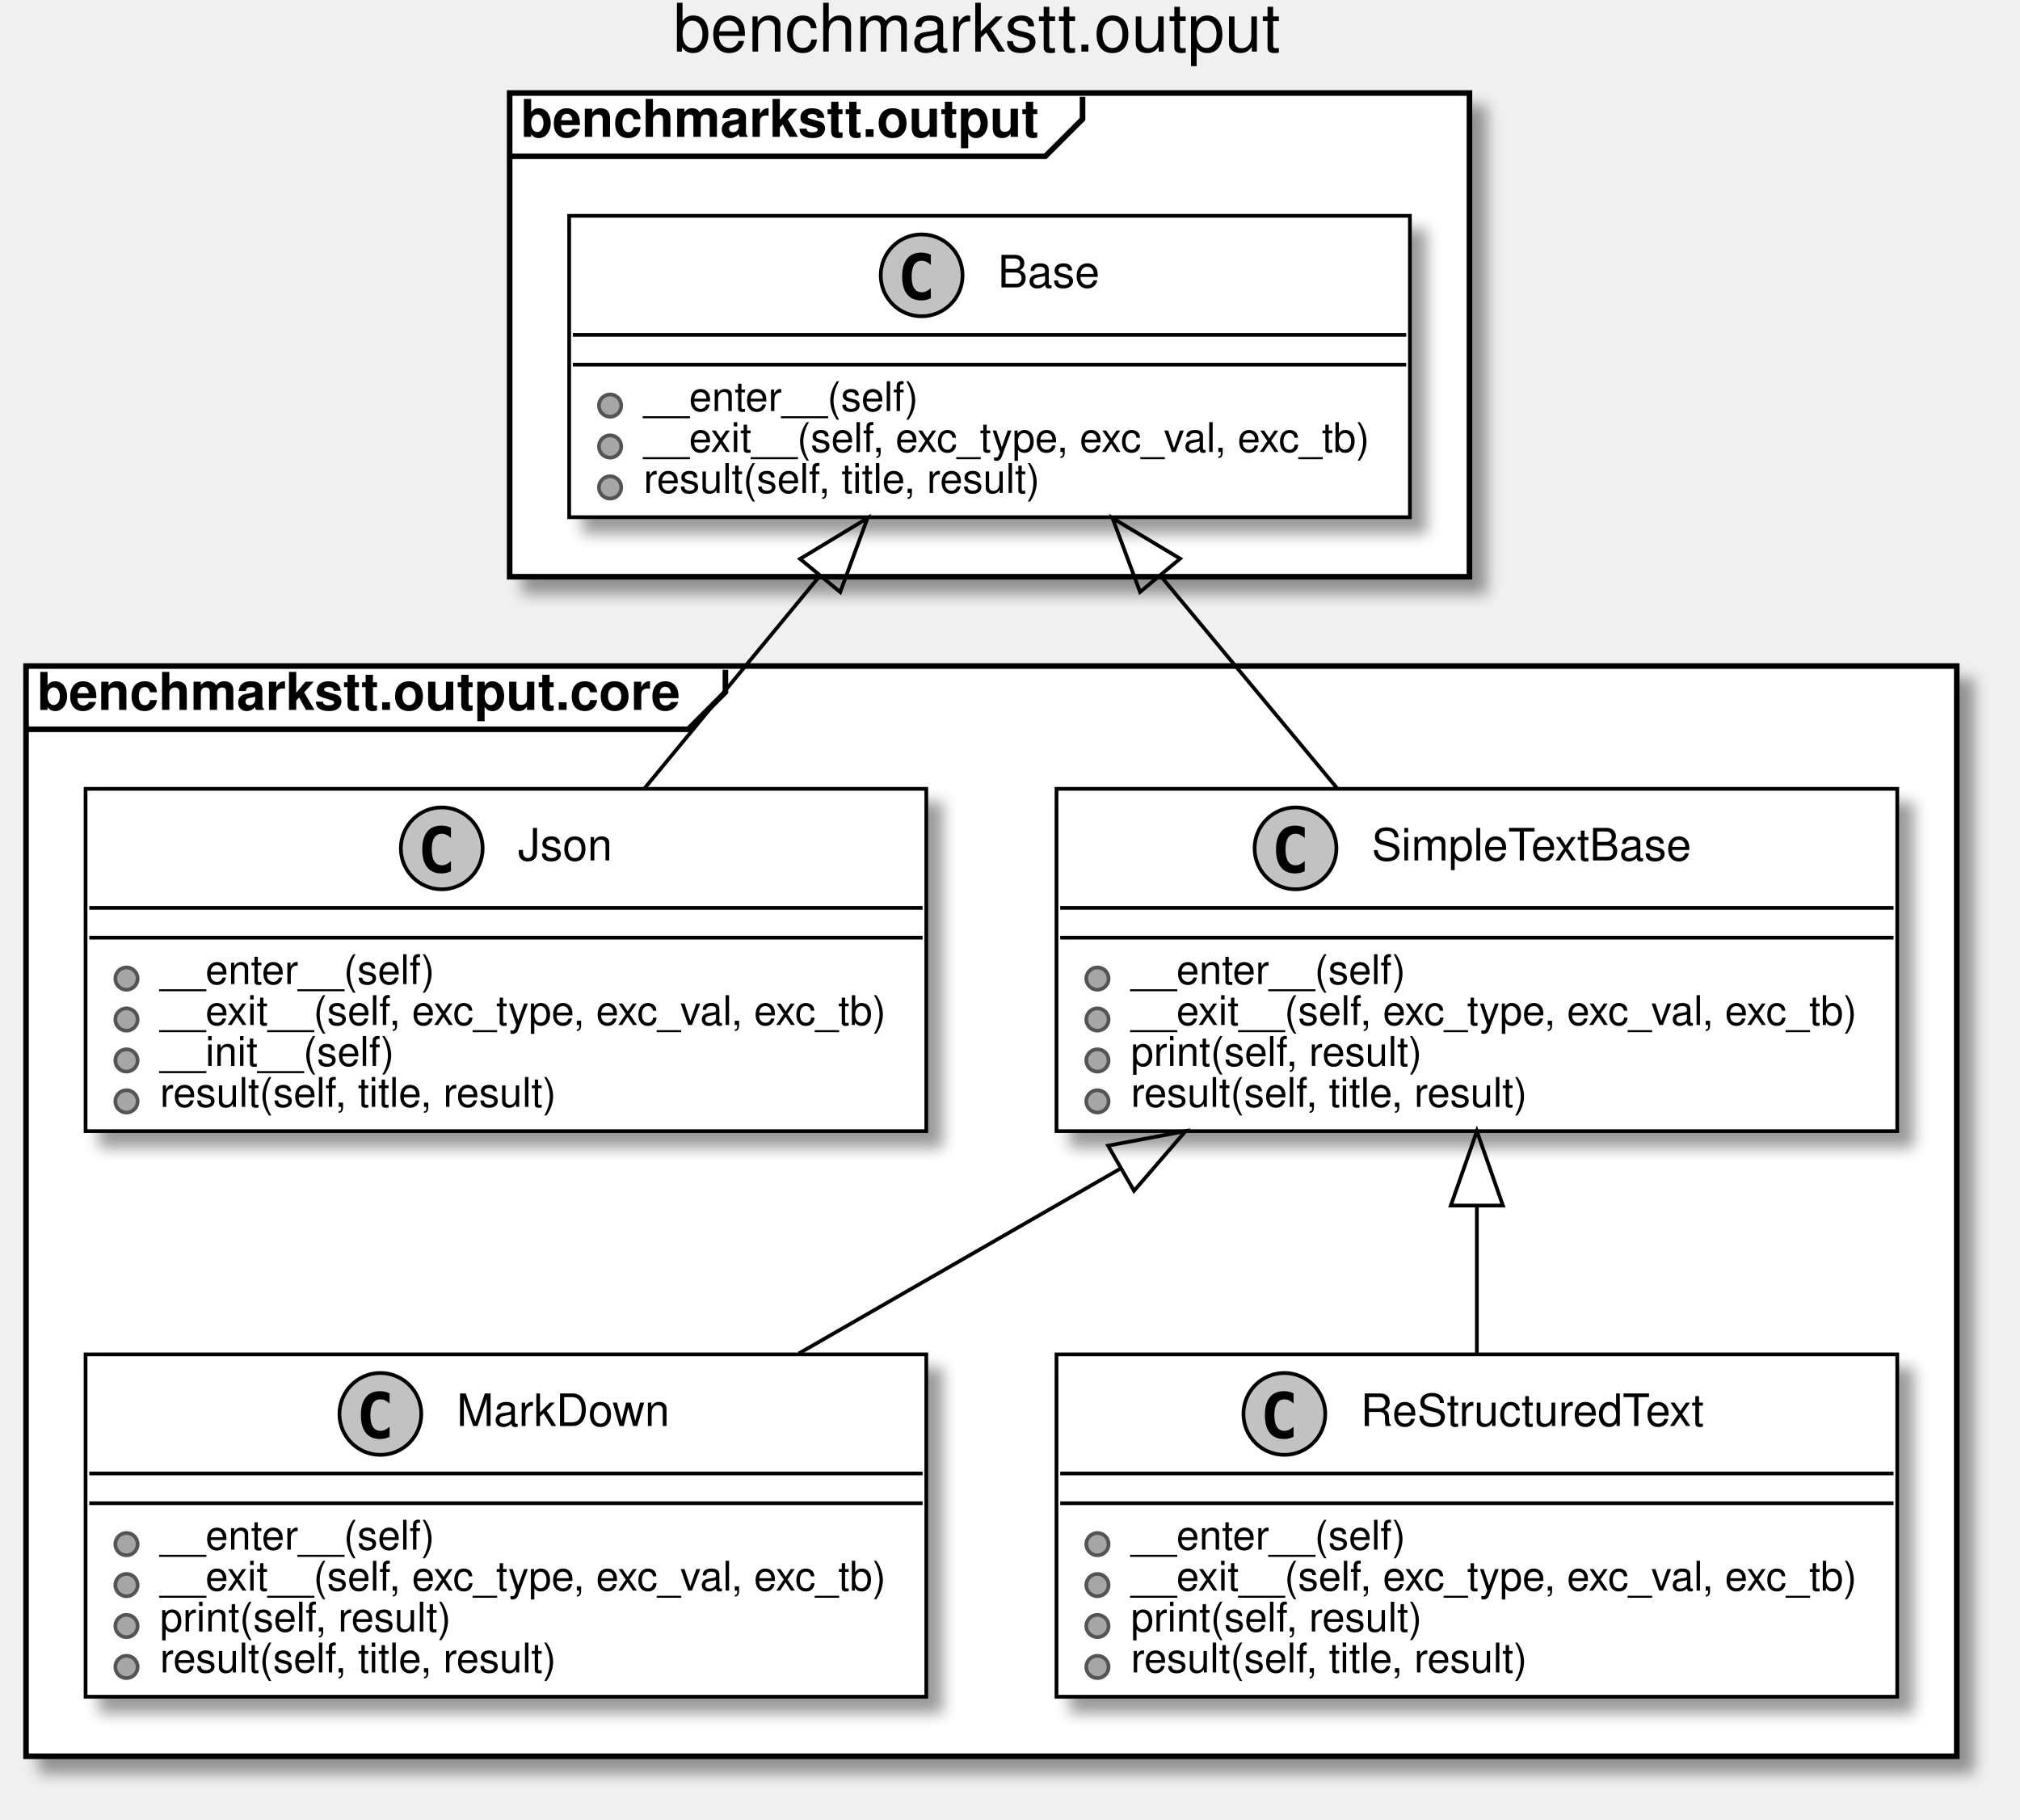
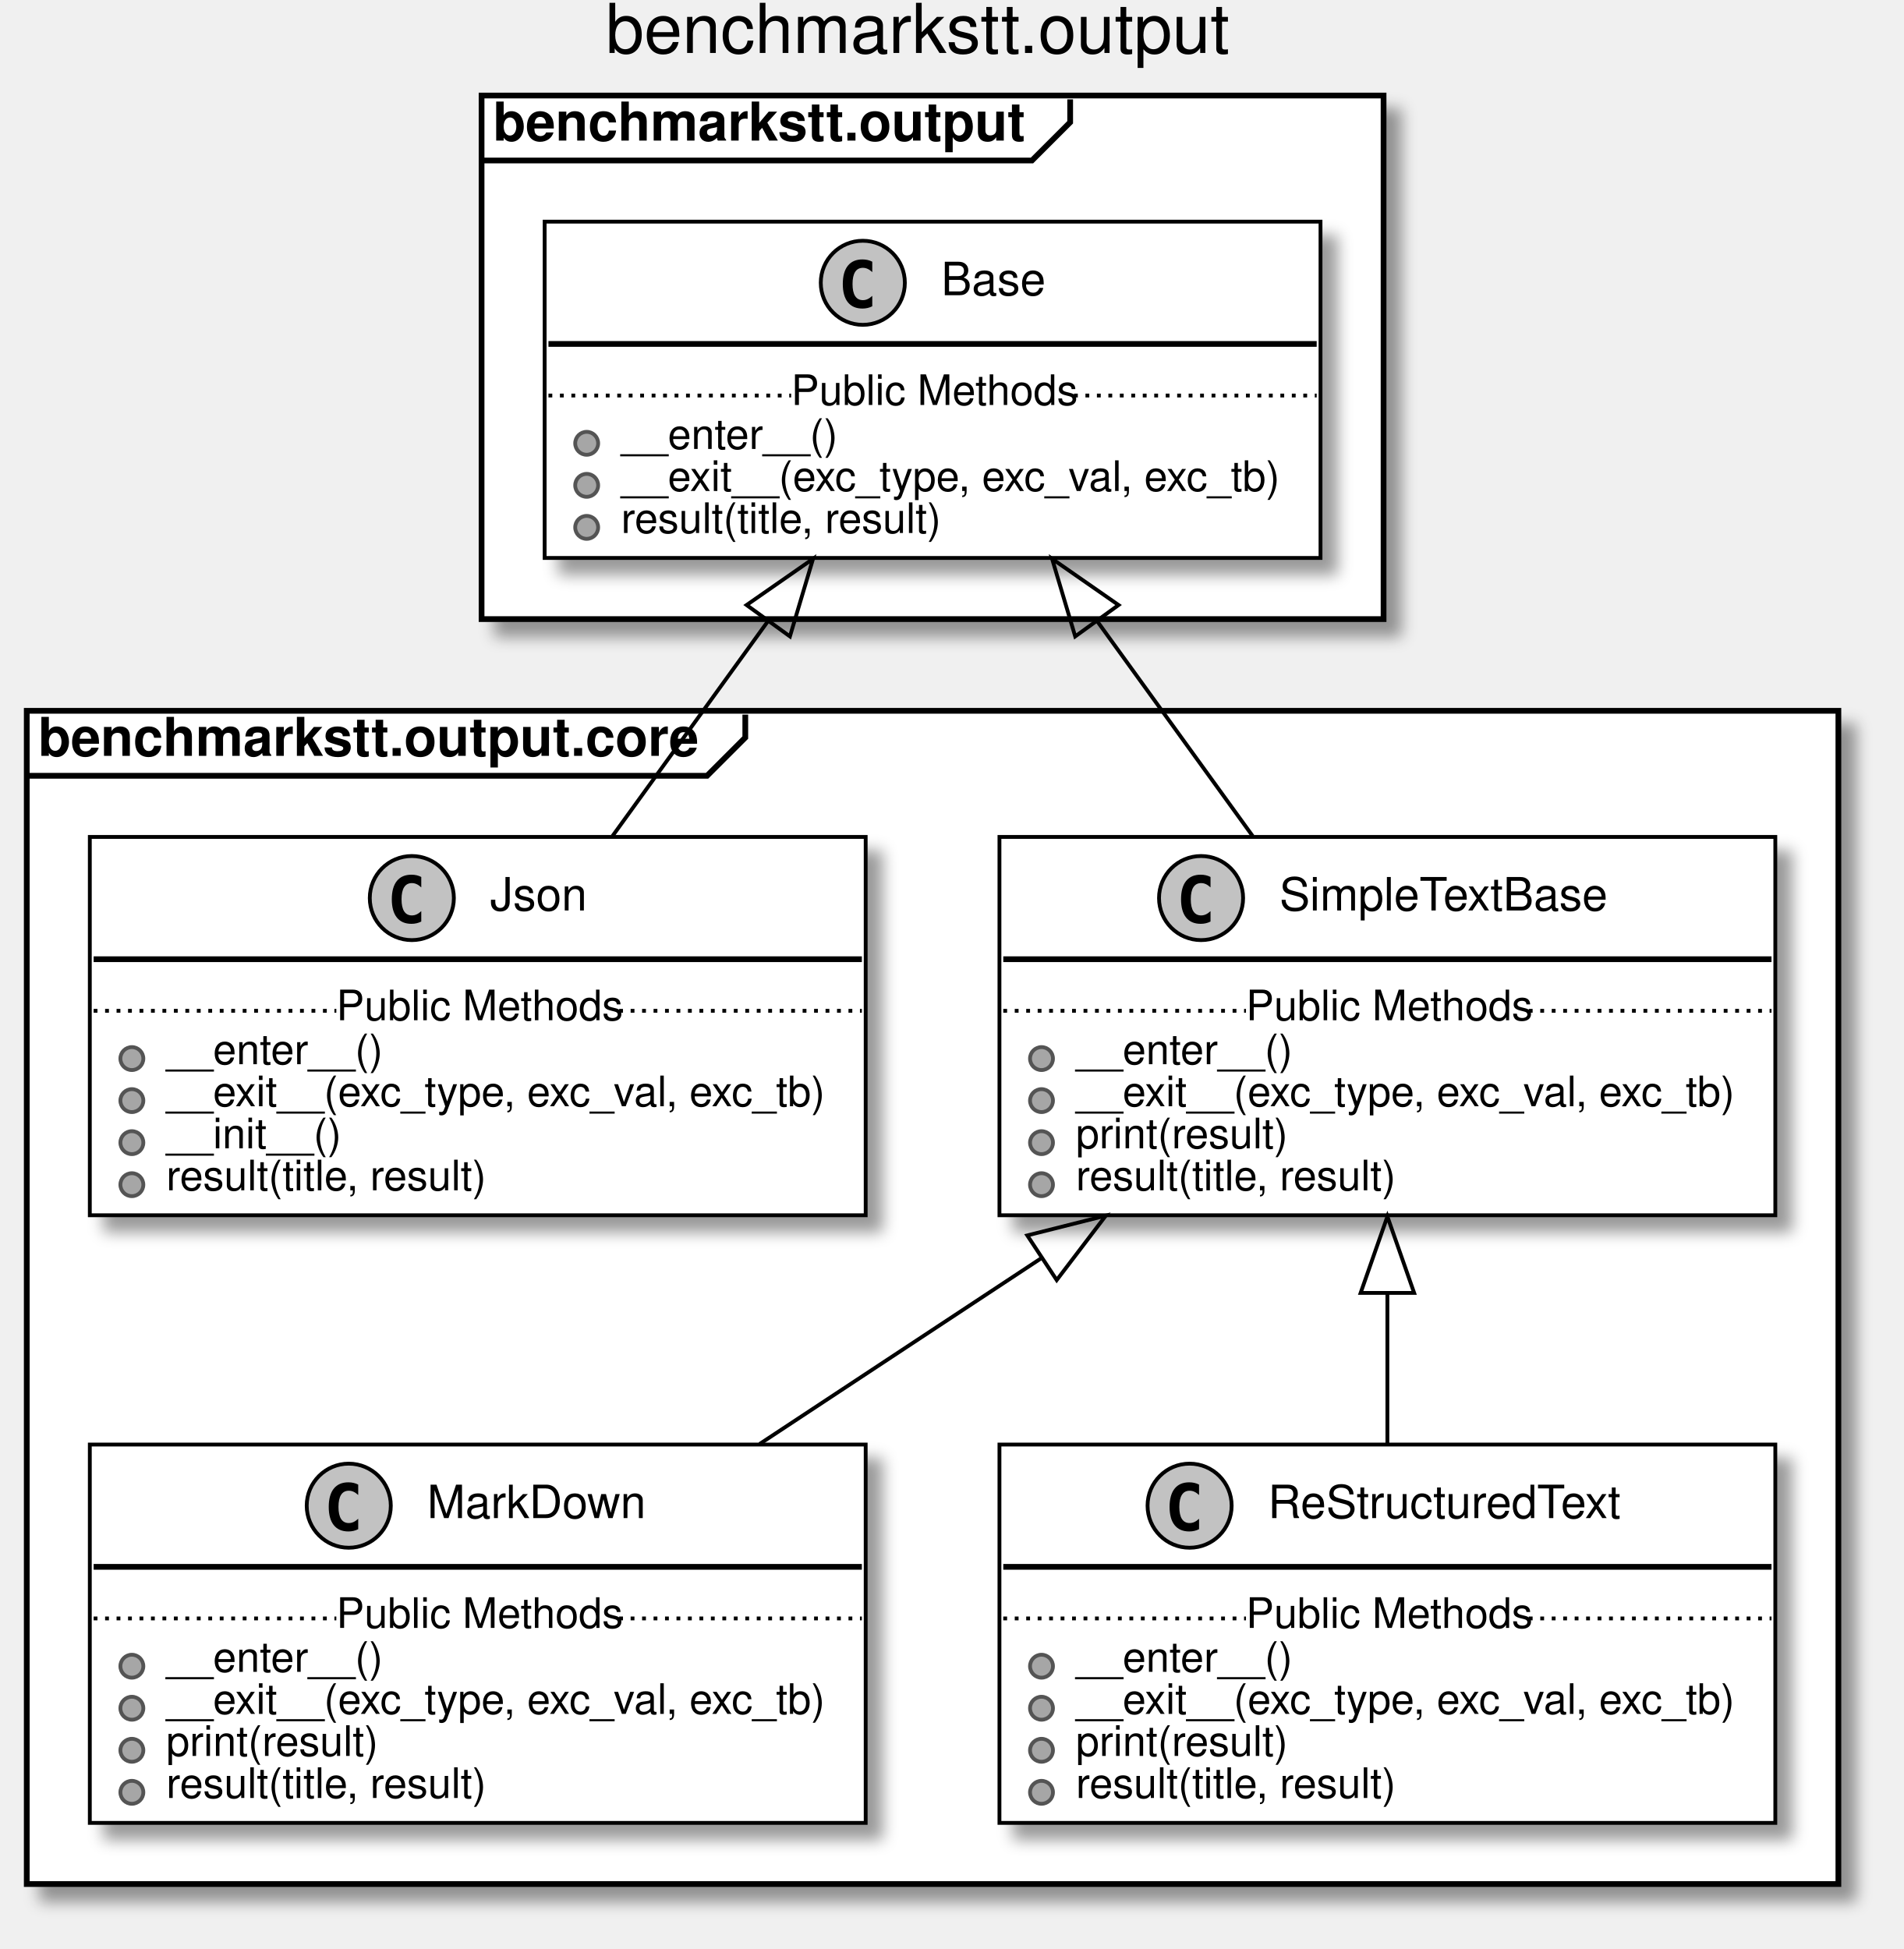
- <svg xmlns="http://www.w3.org/2000/svg" xmlns:xlink="http://www.w3.org/1999/xlink" contentScriptType="application/ecmascript" contentStyleType="text/css" height="489px" preserveAspectRatio="none" style="width:543px;height:489px;" version="1.1" viewBox="0 0 543 489" width="543px" zoomAndPan="magnify">
+ <svg xmlns="http://www.w3.org/2000/svg" xmlns:xlink="http://www.w3.org/1999/xlink" contentScriptType="application/ecmascript" contentStyleType="text/css" height="510px" preserveAspectRatio="none" style="width:498px;height:510px;" version="1.1" viewBox="0 0 498 510" width="498px" zoomAndPan="magnify">
  <defs>
-     <filter height="300%" id="f1lzccqfrlip55" width="300%" x="-1" y="-1">
+     <filter height="300%" id="f1xzwgivaw7zdt" width="300%" x="-1" y="-1">
      <feGaussianBlur result="blurOut" stdDeviation="2.0" />
      <feColorMatrix in="blurOut" result="blurOut2" type="matrix" values="0 0 0 0 0 0 0 0 0 0 0 0 0 0 0 0 0 0 .4 0" />
      <feOffset dx="4.0" dy="4.0" in="blurOut2" result="blurOut3" />
      <feBlend in="SourceGraphic" in2="blurOut3" mode="normal" />
    </filter>
  </defs>
  <g>
-     <text fill="#000000" font-family="Helvetica" font-size="18" lengthAdjust="spacingAndGlyphs" textLength="163" x="181" y="13.86">benchmarkstt.output</text>
-     <rect fill="#FFFFFF" filter="url(#f1lzccqfrlip55)" height="130" style="stroke: #000000; stroke-width: 1.5;" width="258" x="137" y="25" />
-     <path d="M291,26 L291,32 L281,42 L137,42 " fill="none" style="stroke: #000000; stroke-width: 1.5;" />
-     <text fill="#000000" font-family="Helvetica" font-size="14" font-weight="bold" lengthAdjust="spacingAndGlyphs" textLength="144" x="140" y="36.78">benchmarkstt.output</text>
-     <rect fill="#FFFFFF" filter="url(#f1lzccqfrlip55)" height="293" style="stroke: #000000; stroke-width: 1.5;" width="519" x="7" y="179" />
-     <path d="M195,180 L195,186 L185,196 L7,196 " fill="none" style="stroke: #000000; stroke-width: 1.5;" />
-     <text fill="#000000" font-family="Helvetica" font-size="14" font-weight="bold" lengthAdjust="spacingAndGlyphs" textLength="178" x="10" y="190.78">benchmarkstt.output.core</text>
+     <text fill="#000000" font-family="Helvetica" font-size="18" lengthAdjust="spacingAndGlyphs" textLength="163" x="158.5" y="13.86">benchmarkstt.output</text>
+     <rect fill="#FFFFFF" filter="url(#f1xzwgivaw7zdt)" height="137" style="stroke: #000000; stroke-width: 1.5;" width="236" x="126" y="25" />
+     <path d="M280,26 L280,32 L270,42 L126,42 " fill="none" style="stroke: #000000; stroke-width: 1.5;" />
+     <text fill="#000000" font-family="Helvetica" font-size="14" font-weight="bold" lengthAdjust="spacingAndGlyphs" textLength="144" x="129" y="36.78">benchmarkstt.output</text>
+     <rect fill="#FFFFFF" filter="url(#f1xzwgivaw7zdt)" height="307" style="stroke: #000000; stroke-width: 1.5;" width="474" x="7" y="186" />
+     <path d="M195,187 L195,193 L185,203 L7,203 " fill="none" style="stroke: #000000; stroke-width: 1.5;" />
+     <text fill="#000000" font-family="Helvetica" font-size="14" font-weight="bold" lengthAdjust="spacingAndGlyphs" textLength="178" x="10" y="197.78">benchmarkstt.output.core</text>
    <a href="https://benchmarkstt.readthedocs.io/en/latest/modules/benchmarkstt.output.html#benchmarkstt.output.Base" target="_top" title="https://benchmarkstt.readthedocs.io/en/latest/modules/benchmarkstt.output.html#benchmarkstt.output.Base" xlink:actuate="onRequest" xlink:href="https://benchmarkstt.readthedocs.io/en/latest/modules/benchmarkstt.output.html#benchmarkstt.output.Base" xlink:show="new" xlink:title="https://benchmarkstt.readthedocs.io/en/latest/modules/benchmarkstt.output.html#benchmarkstt.output.Base" xlink:type="simple">
-       <rect fill="#FFFFFF" filter="url(#f1lzccqfrlip55)" height="81" id="benchmarkstt.output.Base" style="stroke: #000000; stroke-width: 1.0;" width="226" x="153" y="58" />
-       <ellipse cx="247.75" cy="74" fill="#C2C2C2" rx="11" ry="11" style="stroke: #000000; stroke-width: 1.0;" />
-       <path d="M250.223,80.143 Q249.642,80.442 249.003,80.591 Q248.364,80.741 247.658,80.741 Q245.151,80.741 243.832,79.089 Q242.512,77.437 242.512,74.316 Q242.512,71.186 243.832,69.535 Q245.151,67.883 247.658,67.883 Q248.364,67.883 249.011,68.032 Q249.659,68.182 250.223,68.481 L250.223,71.203 Q249.592,70.622 248.999,70.352 Q248.405,70.082 247.774,70.082 Q246.43,70.082 245.745,71.149 Q245.06,72.216 245.06,74.316 Q245.06,76.408 245.745,77.474 Q246.43,78.541 247.774,78.541 Q248.405,78.541 248.999,78.271 Q249.592,78.001 250.223,77.42 Z " />
-       <text fill="#000000" font-family="Helvetica" font-size="12" lengthAdjust="spacingAndGlyphs" textLength="28" x="268.25" y="77.24">Base</text>
-       <line style="stroke: #000000; stroke-width: 1.0;" x1="154" x2="378" y1="90" y2="90" />
-       <line style="stroke: #000000; stroke-width: 1.0;" x1="154" x2="378" y1="98" y2="98" />
-       <ellipse cx="164" cy="109" fill="#A6A6A6" rx="3" ry="3" style="stroke: #545454; stroke-width: 1.0;" />
-       <text fill="#000000" font-family="Helvetica" font-size="11" lengthAdjust="spacingAndGlyphs" textLength="74" x="173" y="110.47">__enter__(self)</text>
-       <ellipse cx="164" cy="120" fill="#A6A6A6" rx="3" ry="3" style="stroke: #545454; stroke-width: 1.0;" />
-       <text fill="#000000" font-family="Helvetica" font-size="11" lengthAdjust="spacingAndGlyphs" textLength="200" x="173" y="121.47">__exit__(self, exc_type, exc_val, exc_tb)</text>
-       <ellipse cx="164" cy="131" fill="#A6A6A6" rx="3" ry="3" style="stroke: #545454; stroke-width: 1.0;" />
-       <text fill="#000000" font-family="Helvetica" font-size="11" lengthAdjust="spacingAndGlyphs" textLength="107" x="173" y="132.47">result(self, title, result)</text>
+       <rect fill="#FFFFFF" filter="url(#f1xzwgivaw7zdt)" height="88" id="benchmarkstt.output.Base" style="stroke: #000000; stroke-width: 1.0;" width="203" x="142.5" y="58" />
+       <ellipse cx="225.75" cy="74" fill="#C2C2C2" rx="11" ry="11" style="stroke: #000000; stroke-width: 1.0;" />
+       <path d="M228.223,80.143 Q227.642,80.442 227.003,80.591 Q226.364,80.741 225.658,80.741 Q223.151,80.741 221.832,79.089 Q220.512,77.437 220.512,74.316 Q220.512,71.186 221.832,69.535 Q223.151,67.883 225.658,67.883 Q226.364,67.883 227.011,68.032 Q227.659,68.182 228.223,68.481 L228.223,71.203 Q227.592,70.622 226.999,70.352 Q226.405,70.082 225.774,70.082 Q224.43,70.082 223.745,71.149 Q223.06,72.216 223.06,74.316 Q223.06,76.408 223.745,77.474 Q224.43,78.541 225.774,78.541 Q226.405,78.541 226.999,78.271 Q227.592,78.001 228.223,77.42 Z " />
+       <text fill="#000000" font-family="Helvetica" font-size="12" lengthAdjust="spacingAndGlyphs" textLength="28" x="246.25" y="77.24">Base</text>
+       <line style="stroke: #000000; stroke-width: 1.5;" x1="143.5" x2="344.5" y1="90" y2="90" />
+       <ellipse cx="153.5" cy="116" fill="#A6A6A6" rx="3" ry="3" style="stroke: #545454; stroke-width: 1.0;" />
+       <text fill="#000000" font-family="Helvetica" font-size="11" lengthAdjust="spacingAndGlyphs" textLength="57" x="162.5" y="117.47">__enter__()</text>
+       <ellipse cx="153.5" cy="127" fill="#A6A6A6" rx="3" ry="3" style="stroke: #545454; stroke-width: 1.0;" />
+       <text fill="#000000" font-family="Helvetica" font-size="11" lengthAdjust="spacingAndGlyphs" textLength="177" x="162.5" y="128.47">__exit__(exc_type, exc_val, exc_tb)</text>
+       <ellipse cx="153.5" cy="138" fill="#A6A6A6" rx="3" ry="3" style="stroke: #545454; stroke-width: 1.0;" />
+       <text fill="#000000" font-family="Helvetica" font-size="11" lengthAdjust="spacingAndGlyphs" textLength="84" x="162.5" y="139.47">result(title, result)</text>
+       <line style="stroke: #000000; stroke-width: 1.0; stroke-dasharray: 1.0,2.0;" x1="143.5" x2="207" y1="103.5" y2="103.5" />
+       <text fill="#000000" font-family="Helvetica" font-size="11" lengthAdjust="spacingAndGlyphs" textLength="74" x="207" y="105.97">Public Methods</text>
+       <line style="stroke: #000000; stroke-width: 1.0; stroke-dasharray: 1.0,2.0;" x1="281" x2="344.5" y1="103.5" y2="103.5" />
    </a>
    <a href="https://benchmarkstt.readthedocs.io/en/latest/modules/benchmarkstt.output.core.html#benchmarkstt.output.core.Json" target="_top" title="https://benchmarkstt.readthedocs.io/en/latest/modules/benchmarkstt.output.core.html#benchmarkstt.output.core.Json" xlink:actuate="onRequest" xlink:href="https://benchmarkstt.readthedocs.io/en/latest/modules/benchmarkstt.output.core.html#benchmarkstt.output.core.Json" xlink:show="new" xlink:title="https://benchmarkstt.readthedocs.io/en/latest/modules/benchmarkstt.output.core.html#benchmarkstt.output.core.Json" xlink:type="simple">
-       <rect fill="#FFFFFF" filter="url(#f1lzccqfrlip55)" height="92" id="benchmarkstt.output.core.Json" style="stroke: #000000; stroke-width: 1.0;" width="226" x="23" y="212" />
-       <ellipse cx="118.75" cy="228" fill="#C2C2C2" rx="11" ry="11" style="stroke: #000000; stroke-width: 1.0;" />
-       <path d="M121.223,234.143 Q120.642,234.442 120.003,234.591 Q119.364,234.741 118.658,234.741 Q116.151,234.741 114.832,233.089 Q113.512,231.437 113.512,228.316 Q113.512,225.186 114.832,223.535 Q116.151,221.883 118.658,221.883 Q119.364,221.883 120.011,222.032 Q120.659,222.182 121.223,222.481 L121.223,225.203 Q120.592,224.622 119.999,224.352 Q119.405,224.083 118.774,224.083 Q117.43,224.083 116.745,225.149 Q116.06,226.216 116.06,228.316 Q116.06,230.408 116.745,231.474 Q117.43,232.541 118.774,232.541 Q119.405,232.541 119.999,232.271 Q120.592,232.001 121.223,231.42 Z " />
-       <text fill="#000000" font-family="Helvetica" font-size="12" lengthAdjust="spacingAndGlyphs" textLength="26" x="139.25" y="231.24">Json</text>
-       <line style="stroke: #000000; stroke-width: 1.0;" x1="24" x2="248" y1="244" y2="244" />
-       <line style="stroke: #000000; stroke-width: 1.0;" x1="24" x2="248" y1="252" y2="252" />
-       <ellipse cx="34" cy="263" fill="#A6A6A6" rx="3" ry="3" style="stroke: #545454; stroke-width: 1.0;" />
-       <text fill="#000000" font-family="Helvetica" font-size="11" lengthAdjust="spacingAndGlyphs" textLength="74" x="43" y="264.47">__enter__(self)</text>
-       <ellipse cx="34" cy="274" fill="#A6A6A6" rx="3" ry="3" style="stroke: #545454; stroke-width: 1.0;" />
-       <text fill="#000000" font-family="Helvetica" font-size="11" lengthAdjust="spacingAndGlyphs" textLength="200" x="43" y="275.47">__exit__(self, exc_type, exc_val, exc_tb)</text>
-       <ellipse cx="34" cy="285" fill="#A6A6A6" rx="3" ry="3" style="stroke: #545454; stroke-width: 1.0;" />
-       <text fill="#000000" font-family="Helvetica" font-size="11" lengthAdjust="spacingAndGlyphs" textLength="62" x="43" y="286.47">__init__(self)</text>
-       <ellipse cx="34" cy="296" fill="#A6A6A6" rx="3" ry="3" style="stroke: #545454; stroke-width: 1.0;" />
-       <text fill="#000000" font-family="Helvetica" font-size="11" lengthAdjust="spacingAndGlyphs" textLength="107" x="43" y="297.47">result(self, title, result)</text>
+       <rect fill="#FFFFFF" filter="url(#f1xzwgivaw7zdt)" height="99" id="benchmarkstt.output.core.Json" style="stroke: #000000; stroke-width: 1.0;" width="203" x="23.5" y="219" />
+       <ellipse cx="107.75" cy="235" fill="#C2C2C2" rx="11" ry="11" style="stroke: #000000; stroke-width: 1.0;" />
+       <path d="M110.223,241.143 Q109.642,241.442 109.003,241.591 Q108.364,241.741 107.658,241.741 Q105.151,241.741 103.832,240.089 Q102.512,238.437 102.512,235.316 Q102.512,232.186 103.832,230.535 Q105.151,228.883 107.658,228.883 Q108.364,228.883 109.011,229.032 Q109.659,229.182 110.223,229.481 L110.223,232.203 Q109.592,231.622 108.999,231.352 Q108.405,231.083 107.774,231.083 Q106.43,231.083 105.745,232.149 Q105.06,233.216 105.06,235.316 Q105.06,237.408 105.745,238.474 Q106.43,239.541 107.774,239.541 Q108.405,239.541 108.999,239.271 Q109.592,239.001 110.223,238.42 Z " />
+       <text fill="#000000" font-family="Helvetica" font-size="12" lengthAdjust="spacingAndGlyphs" textLength="26" x="128.25" y="238.24">Json</text>
+       <line style="stroke: #000000; stroke-width: 1.5;" x1="24.5" x2="225.5" y1="251" y2="251" />
+       <ellipse cx="34.5" cy="277" fill="#A6A6A6" rx="3" ry="3" style="stroke: #545454; stroke-width: 1.0;" />
+       <text fill="#000000" font-family="Helvetica" font-size="11" lengthAdjust="spacingAndGlyphs" textLength="57" x="43.5" y="278.47">__enter__()</text>
+       <ellipse cx="34.5" cy="288" fill="#A6A6A6" rx="3" ry="3" style="stroke: #545454; stroke-width: 1.0;" />
+       <text fill="#000000" font-family="Helvetica" font-size="11" lengthAdjust="spacingAndGlyphs" textLength="177" x="43.5" y="289.47">__exit__(exc_type, exc_val, exc_tb)</text>
+       <ellipse cx="34.5" cy="299" fill="#A6A6A6" rx="3" ry="3" style="stroke: #545454; stroke-width: 1.0;" />
+       <text fill="#000000" font-family="Helvetica" font-size="11" lengthAdjust="spacingAndGlyphs" textLength="45" x="43.5" y="300.47">__init__()</text>
+       <ellipse cx="34.5" cy="310" fill="#A6A6A6" rx="3" ry="3" style="stroke: #545454; stroke-width: 1.0;" />
+       <text fill="#000000" font-family="Helvetica" font-size="11" lengthAdjust="spacingAndGlyphs" textLength="84" x="43.5" y="311.47">result(title, result)</text>
+       <line style="stroke: #000000; stroke-width: 1.0; stroke-dasharray: 1.0,2.0;" x1="24.5" x2="88" y1="264.5" y2="264.5" />
+       <text fill="#000000" font-family="Helvetica" font-size="11" lengthAdjust="spacingAndGlyphs" textLength="74" x="88" y="266.97">Public Methods</text>
+       <line style="stroke: #000000; stroke-width: 1.0; stroke-dasharray: 1.0,2.0;" x1="162" x2="225.5" y1="264.5" y2="264.5" />
    </a>
    <a href="https://benchmarkstt.readthedocs.io/en/latest/modules/benchmarkstt.output.core.html#benchmarkstt.output.core.MarkDown" target="_top" title="https://benchmarkstt.readthedocs.io/en/latest/modules/benchmarkstt.output.core.html#benchmarkstt.output.core.MarkDown" xlink:actuate="onRequest" xlink:href="https://benchmarkstt.readthedocs.io/en/latest/modules/benchmarkstt.output.core.html#benchmarkstt.output.core.MarkDown" xlink:show="new" xlink:title="https://benchmarkstt.readthedocs.io/en/latest/modules/benchmarkstt.output.core.html#benchmarkstt.output.core.MarkDown" xlink:type="simple">
-       <rect fill="#FFFFFF" filter="url(#f1lzccqfrlip55)" height="92" id="benchmarkstt.output.core.MarkDown" style="stroke: #000000; stroke-width: 1.0;" width="226" x="23" y="364" />
-       <ellipse cx="102.25" cy="380" fill="#C2C2C2" rx="11" ry="11" style="stroke: #000000; stroke-width: 1.0;" />
-       <path d="M104.723,386.143 Q104.142,386.442 103.503,386.591 Q102.864,386.741 102.158,386.741 Q99.651,386.741 98.332,385.089 Q97.012,383.437 97.012,380.316 Q97.012,377.187 98.332,375.535 Q99.651,373.883 102.158,373.883 Q102.864,373.883 103.511,374.032 Q104.159,374.182 104.723,374.481 L104.723,377.203 Q104.092,376.622 103.499,376.352 Q102.905,376.082 102.274,376.082 Q100.93,376.082 100.245,377.149 Q99.56,378.216 99.56,380.316 Q99.56,382.408 100.245,383.474 Q100.93,384.541 102.274,384.541 Q102.905,384.541 103.499,384.271 Q104.092,384.002 104.723,383.42 Z " />
-       <text fill="#000000" font-family="Helvetica" font-size="12" lengthAdjust="spacingAndGlyphs" textLength="59" x="122.75" y="383.24">MarkDown</text>
-       <line style="stroke: #000000; stroke-width: 1.0;" x1="24" x2="248" y1="396" y2="396" />
-       <line style="stroke: #000000; stroke-width: 1.0;" x1="24" x2="248" y1="404" y2="404" />
-       <ellipse cx="34" cy="415" fill="#A6A6A6" rx="3" ry="3" style="stroke: #545454; stroke-width: 1.0;" />
-       <text fill="#000000" font-family="Helvetica" font-size="11" lengthAdjust="spacingAndGlyphs" textLength="74" x="43" y="416.47">__enter__(self)</text>
-       <ellipse cx="34" cy="426" fill="#A6A6A6" rx="3" ry="3" style="stroke: #545454; stroke-width: 1.0;" />
-       <text fill="#000000" font-family="Helvetica" font-size="11" lengthAdjust="spacingAndGlyphs" textLength="200" x="43" y="427.47">__exit__(self, exc_type, exc_val, exc_tb)</text>
-       <ellipse cx="34" cy="437" fill="#A6A6A6" rx="3" ry="3" style="stroke: #545454; stroke-width: 1.0;" />
-       <text fill="#000000" font-family="Helvetica" font-size="11" lengthAdjust="spacingAndGlyphs" textLength="79" x="43" y="438.47">print(self, result)</text>
-       <ellipse cx="34" cy="448" fill="#A6A6A6" rx="3" ry="3" style="stroke: #545454; stroke-width: 1.0;" />
-       <text fill="#000000" font-family="Helvetica" font-size="11" lengthAdjust="spacingAndGlyphs" textLength="107" x="43" y="449.47">result(self, title, result)</text>
+       <rect fill="#FFFFFF" filter="url(#f1xzwgivaw7zdt)" height="99" id="benchmarkstt.output.core.MarkDown" style="stroke: #000000; stroke-width: 1.0;" width="203" x="23.5" y="378" />
+       <ellipse cx="91.25" cy="394" fill="#C2C2C2" rx="11" ry="11" style="stroke: #000000; stroke-width: 1.0;" />
+       <path d="M93.723,400.143 Q93.142,400.442 92.503,400.591 Q91.864,400.741 91.158,400.741 Q88.651,400.741 87.332,399.089 Q86.012,397.437 86.012,394.316 Q86.012,391.187 87.332,389.535 Q88.651,387.883 91.158,387.883 Q91.864,387.883 92.511,388.032 Q93.159,388.182 93.723,388.481 L93.723,391.203 Q93.092,390.622 92.499,390.352 Q91.905,390.082 91.274,390.082 Q89.93,390.082 89.245,391.149 Q88.56,392.216 88.56,394.316 Q88.56,396.408 89.245,397.474 Q89.93,398.541 91.274,398.541 Q91.905,398.541 92.499,398.271 Q93.092,398.002 93.723,397.42 Z " />
+       <text fill="#000000" font-family="Helvetica" font-size="12" lengthAdjust="spacingAndGlyphs" textLength="59" x="111.75" y="397.24">MarkDown</text>
+       <line style="stroke: #000000; stroke-width: 1.5;" x1="24.5" x2="225.5" y1="410" y2="410" />
+       <ellipse cx="34.5" cy="436" fill="#A6A6A6" rx="3" ry="3" style="stroke: #545454; stroke-width: 1.0;" />
+       <text fill="#000000" font-family="Helvetica" font-size="11" lengthAdjust="spacingAndGlyphs" textLength="57" x="43.5" y="437.47">__enter__()</text>
+       <ellipse cx="34.5" cy="447" fill="#A6A6A6" rx="3" ry="3" style="stroke: #545454; stroke-width: 1.0;" />
+       <text fill="#000000" font-family="Helvetica" font-size="11" lengthAdjust="spacingAndGlyphs" textLength="177" x="43.5" y="448.47">__exit__(exc_type, exc_val, exc_tb)</text>
+       <ellipse cx="34.5" cy="458" fill="#A6A6A6" rx="3" ry="3" style="stroke: #545454; stroke-width: 1.0;" />
+       <text fill="#000000" font-family="Helvetica" font-size="11" lengthAdjust="spacingAndGlyphs" textLength="56" x="43.5" y="459.47">print(result)</text>
+       <ellipse cx="34.5" cy="469" fill="#A6A6A6" rx="3" ry="3" style="stroke: #545454; stroke-width: 1.0;" />
+       <text fill="#000000" font-family="Helvetica" font-size="11" lengthAdjust="spacingAndGlyphs" textLength="84" x="43.5" y="470.47">result(title, result)</text>
+       <line style="stroke: #000000; stroke-width: 1.0; stroke-dasharray: 1.0,2.0;" x1="24.5" x2="88" y1="423.5" y2="423.5" />
+       <text fill="#000000" font-family="Helvetica" font-size="11" lengthAdjust="spacingAndGlyphs" textLength="74" x="88" y="425.97">Public Methods</text>
+       <line style="stroke: #000000; stroke-width: 1.0; stroke-dasharray: 1.0,2.0;" x1="162" x2="225.5" y1="423.5" y2="423.5" />
    </a>
    <a href="https://benchmarkstt.readthedocs.io/en/latest/modules/benchmarkstt.output.core.html#benchmarkstt.output.core.ReStructuredText" target="_top" title="https://benchmarkstt.readthedocs.io/en/latest/modules/benchmarkstt.output.core.html#benchmarkstt.output.core.ReStructuredText" xlink:actuate="onRequest" xlink:href="https://benchmarkstt.readthedocs.io/en/latest/modules/benchmarkstt.output.core.html#benchmarkstt.output.core.ReStructuredText" xlink:show="new" xlink:title="https://benchmarkstt.readthedocs.io/en/latest/modules/benchmarkstt.output.core.html#benchmarkstt.output.core.ReStructuredText" xlink:type="simple">
-       <rect fill="#FFFFFF" filter="url(#f1lzccqfrlip55)" height="92" id="benchmarkstt.output.core.ReStructuredText" style="stroke: #000000; stroke-width: 1.0;" width="226" x="284" y="364" />
-       <ellipse cx="345.25" cy="380" fill="#C2C2C2" rx="11" ry="11" style="stroke: #000000; stroke-width: 1.0;" />
-       <path d="M347.723,386.143 Q347.142,386.442 346.503,386.591 Q345.864,386.741 345.158,386.741 Q342.651,386.741 341.332,385.089 Q340.012,383.437 340.012,380.316 Q340.012,377.187 341.332,375.535 Q342.651,373.883 345.158,373.883 Q345.864,373.883 346.511,374.032 Q347.159,374.182 347.723,374.481 L347.723,377.203 Q347.092,376.622 346.499,376.352 Q345.905,376.082 345.274,376.082 Q343.93,376.082 343.245,377.149 Q342.56,378.216 342.56,380.316 Q342.56,382.408 343.245,383.474 Q343.93,384.541 345.274,384.541 Q345.905,384.541 346.499,384.271 Q347.092,384.002 347.723,383.42 Z " />
-       <text fill="#000000" font-family="Helvetica" font-size="12" lengthAdjust="spacingAndGlyphs" textLength="95" x="365.75" y="383.24">ReStructuredText</text>
-       <line style="stroke: #000000; stroke-width: 1.0;" x1="285" x2="509" y1="396" y2="396" />
-       <line style="stroke: #000000; stroke-width: 1.0;" x1="285" x2="509" y1="404" y2="404" />
-       <ellipse cx="295" cy="415" fill="#A6A6A6" rx="3" ry="3" style="stroke: #545454; stroke-width: 1.0;" />
-       <text fill="#000000" font-family="Helvetica" font-size="11" lengthAdjust="spacingAndGlyphs" textLength="74" x="304" y="416.47">__enter__(self)</text>
-       <ellipse cx="295" cy="426" fill="#A6A6A6" rx="3" ry="3" style="stroke: #545454; stroke-width: 1.0;" />
-       <text fill="#000000" font-family="Helvetica" font-size="11" lengthAdjust="spacingAndGlyphs" textLength="200" x="304" y="427.47">__exit__(self, exc_type, exc_val, exc_tb)</text>
-       <ellipse cx="295" cy="437" fill="#A6A6A6" rx="3" ry="3" style="stroke: #545454; stroke-width: 1.0;" />
-       <text fill="#000000" font-family="Helvetica" font-size="11" lengthAdjust="spacingAndGlyphs" textLength="79" x="304" y="438.47">print(self, result)</text>
-       <ellipse cx="295" cy="448" fill="#A6A6A6" rx="3" ry="3" style="stroke: #545454; stroke-width: 1.0;" />
-       <text fill="#000000" font-family="Helvetica" font-size="11" lengthAdjust="spacingAndGlyphs" textLength="107" x="304" y="449.47">result(self, title, result)</text>
+       <rect fill="#FFFFFF" filter="url(#f1xzwgivaw7zdt)" height="99" id="benchmarkstt.output.core.ReStructuredText" style="stroke: #000000; stroke-width: 1.0;" width="203" x="261.5" y="378" />
+       <ellipse cx="311.25" cy="394" fill="#C2C2C2" rx="11" ry="11" style="stroke: #000000; stroke-width: 1.0;" />
+       <path d="M313.723,400.143 Q313.142,400.442 312.503,400.591 Q311.864,400.741 311.158,400.741 Q308.651,400.741 307.332,399.089 Q306.012,397.437 306.012,394.316 Q306.012,391.187 307.332,389.535 Q308.651,387.883 311.158,387.883 Q311.864,387.883 312.511,388.032 Q313.159,388.182 313.723,388.481 L313.723,391.203 Q313.092,390.622 312.499,390.352 Q311.905,390.082 311.274,390.082 Q309.93,390.082 309.245,391.149 Q308.56,392.216 308.56,394.316 Q308.56,396.408 309.245,397.474 Q309.93,398.541 311.274,398.541 Q311.905,398.541 312.499,398.271 Q313.092,398.002 313.723,397.42 Z " />
+       <text fill="#000000" font-family="Helvetica" font-size="12" lengthAdjust="spacingAndGlyphs" textLength="95" x="331.75" y="397.24">ReStructuredText</text>
+       <line style="stroke: #000000; stroke-width: 1.5;" x1="262.5" x2="463.5" y1="410" y2="410" />
+       <ellipse cx="272.5" cy="436" fill="#A6A6A6" rx="3" ry="3" style="stroke: #545454; stroke-width: 1.0;" />
+       <text fill="#000000" font-family="Helvetica" font-size="11" lengthAdjust="spacingAndGlyphs" textLength="57" x="281.5" y="437.47">__enter__()</text>
+       <ellipse cx="272.5" cy="447" fill="#A6A6A6" rx="3" ry="3" style="stroke: #545454; stroke-width: 1.0;" />
+       <text fill="#000000" font-family="Helvetica" font-size="11" lengthAdjust="spacingAndGlyphs" textLength="177" x="281.5" y="448.47">__exit__(exc_type, exc_val, exc_tb)</text>
+       <ellipse cx="272.5" cy="458" fill="#A6A6A6" rx="3" ry="3" style="stroke: #545454; stroke-width: 1.0;" />
+       <text fill="#000000" font-family="Helvetica" font-size="11" lengthAdjust="spacingAndGlyphs" textLength="56" x="281.5" y="459.47">print(result)</text>
+       <ellipse cx="272.5" cy="469" fill="#A6A6A6" rx="3" ry="3" style="stroke: #545454; stroke-width: 1.0;" />
+       <text fill="#000000" font-family="Helvetica" font-size="11" lengthAdjust="spacingAndGlyphs" textLength="84" x="281.5" y="470.47">result(title, result)</text>
+       <line style="stroke: #000000; stroke-width: 1.0; stroke-dasharray: 1.0,2.0;" x1="262.5" x2="326" y1="423.5" y2="423.5" />
+       <text fill="#000000" font-family="Helvetica" font-size="11" lengthAdjust="spacingAndGlyphs" textLength="74" x="326" y="425.97">Public Methods</text>
+       <line style="stroke: #000000; stroke-width: 1.0; stroke-dasharray: 1.0,2.0;" x1="400" x2="463.5" y1="423.5" y2="423.5" />
    </a>
    <a href="https://benchmarkstt.readthedocs.io/en/latest/modules/benchmarkstt.output.core.html#benchmarkstt.output.core.SimpleTextBase" target="_top" title="https://benchmarkstt.readthedocs.io/en/latest/modules/benchmarkstt.output.core.html#benchmarkstt.output.core.SimpleTextBase" xlink:actuate="onRequest" xlink:href="https://benchmarkstt.readthedocs.io/en/latest/modules/benchmarkstt.output.core.html#benchmarkstt.output.core.SimpleTextBase" xlink:show="new" xlink:title="https://benchmarkstt.readthedocs.io/en/latest/modules/benchmarkstt.output.core.html#benchmarkstt.output.core.SimpleTextBase" xlink:type="simple">
-       <rect fill="#FFFFFF" filter="url(#f1lzccqfrlip55)" height="92" id="benchmarkstt.output.core.SimpleTextBase" style="stroke: #000000; stroke-width: 1.0;" width="226" x="284" y="212" />
-       <ellipse cx="348.25" cy="228" fill="#C2C2C2" rx="11" ry="11" style="stroke: #000000; stroke-width: 1.0;" />
-       <path d="M350.723,234.143 Q350.142,234.442 349.503,234.591 Q348.864,234.741 348.158,234.741 Q345.651,234.741 344.332,233.089 Q343.012,231.437 343.012,228.316 Q343.012,225.186 344.332,223.535 Q345.651,221.883 348.158,221.883 Q348.864,221.883 349.511,222.032 Q350.159,222.182 350.723,222.481 L350.723,225.203 Q350.092,224.622 349.499,224.352 Q348.905,224.083 348.274,224.083 Q346.93,224.083 346.245,225.149 Q345.56,226.216 345.56,228.316 Q345.56,230.408 346.245,231.474 Q346.93,232.541 348.274,232.541 Q348.905,232.541 349.499,232.271 Q350.092,232.001 350.723,231.42 Z " />
-       <text fill="#000000" font-family="Helvetica" font-size="12" lengthAdjust="spacingAndGlyphs" textLength="89" x="368.75" y="231.24">SimpleTextBase</text>
-       <line style="stroke: #000000; stroke-width: 1.0;" x1="285" x2="509" y1="244" y2="244" />
-       <line style="stroke: #000000; stroke-width: 1.0;" x1="285" x2="509" y1="252" y2="252" />
-       <ellipse cx="295" cy="263" fill="#A6A6A6" rx="3" ry="3" style="stroke: #545454; stroke-width: 1.0;" />
-       <text fill="#000000" font-family="Helvetica" font-size="11" lengthAdjust="spacingAndGlyphs" textLength="74" x="304" y="264.47">__enter__(self)</text>
-       <ellipse cx="295" cy="274" fill="#A6A6A6" rx="3" ry="3" style="stroke: #545454; stroke-width: 1.0;" />
-       <text fill="#000000" font-family="Helvetica" font-size="11" lengthAdjust="spacingAndGlyphs" textLength="200" x="304" y="275.47">__exit__(self, exc_type, exc_val, exc_tb)</text>
-       <ellipse cx="295" cy="285" fill="#A6A6A6" rx="3" ry="3" style="stroke: #545454; stroke-width: 1.0;" />
-       <text fill="#000000" font-family="Helvetica" font-size="11" lengthAdjust="spacingAndGlyphs" textLength="79" x="304" y="286.47">print(self, result)</text>
-       <ellipse cx="295" cy="296" fill="#A6A6A6" rx="3" ry="3" style="stroke: #545454; stroke-width: 1.0;" />
-       <text fill="#000000" font-family="Helvetica" font-size="11" lengthAdjust="spacingAndGlyphs" textLength="107" x="304" y="297.47">result(self, title, result)</text>
+       <rect fill="#FFFFFF" filter="url(#f1xzwgivaw7zdt)" height="99" id="benchmarkstt.output.core.SimpleTextBase" style="stroke: #000000; stroke-width: 1.0;" width="203" x="261.5" y="219" />
+       <ellipse cx="314.25" cy="235" fill="#C2C2C2" rx="11" ry="11" style="stroke: #000000; stroke-width: 1.0;" />
+       <path d="M316.723,241.143 Q316.142,241.442 315.503,241.591 Q314.864,241.741 314.158,241.741 Q311.651,241.741 310.332,240.089 Q309.012,238.437 309.012,235.316 Q309.012,232.186 310.332,230.535 Q311.651,228.883 314.158,228.883 Q314.864,228.883 315.511,229.032 Q316.159,229.182 316.723,229.481 L316.723,232.203 Q316.092,231.622 315.499,231.352 Q314.905,231.083 314.274,231.083 Q312.93,231.083 312.245,232.149 Q311.56,233.216 311.56,235.316 Q311.56,237.408 312.245,238.474 Q312.93,239.541 314.274,239.541 Q314.905,239.541 315.499,239.271 Q316.092,239.001 316.723,238.42 Z " />
+       <text fill="#000000" font-family="Helvetica" font-size="12" lengthAdjust="spacingAndGlyphs" textLength="89" x="334.75" y="238.24">SimpleTextBase</text>
+       <line style="stroke: #000000; stroke-width: 1.5;" x1="262.5" x2="463.5" y1="251" y2="251" />
+       <ellipse cx="272.5" cy="277" fill="#A6A6A6" rx="3" ry="3" style="stroke: #545454; stroke-width: 1.0;" />
+       <text fill="#000000" font-family="Helvetica" font-size="11" lengthAdjust="spacingAndGlyphs" textLength="57" x="281.5" y="278.47">__enter__()</text>
+       <ellipse cx="272.5" cy="288" fill="#A6A6A6" rx="3" ry="3" style="stroke: #545454; stroke-width: 1.0;" />
+       <text fill="#000000" font-family="Helvetica" font-size="11" lengthAdjust="spacingAndGlyphs" textLength="177" x="281.5" y="289.47">__exit__(exc_type, exc_val, exc_tb)</text>
+       <ellipse cx="272.5" cy="299" fill="#A6A6A6" rx="3" ry="3" style="stroke: #545454; stroke-width: 1.0;" />
+       <text fill="#000000" font-family="Helvetica" font-size="11" lengthAdjust="spacingAndGlyphs" textLength="56" x="281.5" y="300.47">print(result)</text>
+       <ellipse cx="272.5" cy="310" fill="#A6A6A6" rx="3" ry="3" style="stroke: #545454; stroke-width: 1.0;" />
+       <text fill="#000000" font-family="Helvetica" font-size="11" lengthAdjust="spacingAndGlyphs" textLength="84" x="281.5" y="311.47">result(title, result)</text>
+       <line style="stroke: #000000; stroke-width: 1.0; stroke-dasharray: 1.0,2.0;" x1="262.5" x2="326" y1="264.5" y2="264.5" />
+       <text fill="#000000" font-family="Helvetica" font-size="11" lengthAdjust="spacingAndGlyphs" textLength="74" x="326" y="266.97">Public Methods</text>
+       <line style="stroke: #000000; stroke-width: 1.0; stroke-dasharray: 1.0,2.0;" x1="400" x2="463.5" y1="264.5" y2="264.5" />
    </a>
-     <path d="M220.4,154.74 C204.95,173.47 187.88,194.15 173.16,211.98 " fill="none" id="benchmarkstt.output.Base&lt;-benchmarkstt.output.core.Json" style="stroke: #000000; stroke-width: 1.0;" />
-     <polygon fill="none" points="215.07,150.21,233.2,139.24,225.86,159.12,215.07,150.21" style="stroke: #000000; stroke-width: 1.0;" />
-     <path d="M301.32,313.99 C272.84,330.36 241.97,348.1 214.7,363.77 " fill="none" id="benchmarkstt.output.core.SimpleTextBase&lt;-benchmarkstt.output.core.MarkDown" style="stroke: #000000; stroke-width: 1.0;" />
-     <polygon fill="none" points="297.86,307.9,318.69,304,304.84,320.04,297.86,307.9" style="stroke: #000000; stroke-width: 1.0;" />
-     <path d="M397,324.33 C397,337.63 397,351.35 397,363.77 " fill="none" id="benchmarkstt.output.core.SimpleTextBase&lt;-benchmarkstt.output.core.ReStructuredText" style="stroke: #000000; stroke-width: 1.0;" />
-     <polygon fill="none" points="390,324,397,304,404,324,390,324" style="stroke: #000000; stroke-width: 1.0;" />
-     <path d="M311.95,154.74 C327.52,173.47 344.72,194.15 359.55,211.98 " fill="none" id="benchmarkstt.output.Base&lt;-benchmarkstt.output.core.SimpleTextBase" style="stroke: #000000; stroke-width: 1.0;" />
-     <polygon fill="none" points="306.46,159.1,299.06,139.24,317.23,150.14,306.46,159.1" style="stroke: #000000; stroke-width: 1.0;" />
+     <path d="M200.9,162.58 C187.55,181.04 173.01,201.14 160.26,218.76 " fill="none" id="benchmarkstt.output.Base&lt;-benchmarkstt.output.core.Json" style="stroke: #000000; stroke-width: 1.0;" />
+     <polygon fill="none" points="195.34,158.32,212.73,146.22,206.68,166.53,195.34,158.32" style="stroke: #000000; stroke-width: 1.0;" />
+     <path d="M272.38,329.28 C248.05,345.33 222.03,362.49 198.74,377.86 " fill="none" id="benchmarkstt.output.core.SimpleTextBase&lt;-benchmarkstt.output.core.MarkDown" style="stroke: #000000; stroke-width: 1.0;" />
+     <polygon fill="none" points="268.78,323.27,289.33,318.1,276.48,334.96,268.78,323.27" style="stroke: #000000; stroke-width: 1.0;" />
+     <path d="M363,338.64 C363,351.91 363,365.54 363,377.98 " fill="none" id="benchmarkstt.output.core.SimpleTextBase&lt;-benchmarkstt.output.core.ReStructuredText" style="stroke: #000000; stroke-width: 1.0;" />
+     <polygon fill="none" points="356,338.32,363,318.32,370,338.32,356,338.32" style="stroke: #000000; stroke-width: 1.0;" />
+     <path d="M287.1,162.58 C300.45,181.04 314.99,201.14 327.74,218.76 " fill="none" id="benchmarkstt.output.Base&lt;-benchmarkstt.output.core.SimpleTextBase" style="stroke: #000000; stroke-width: 1.0;" />
+     <polygon fill="none" points="281.32,166.53,275.27,146.22,292.66,158.32,281.32,166.53" style="stroke: #000000; stroke-width: 1.0;" />
  </g>
</svg>
